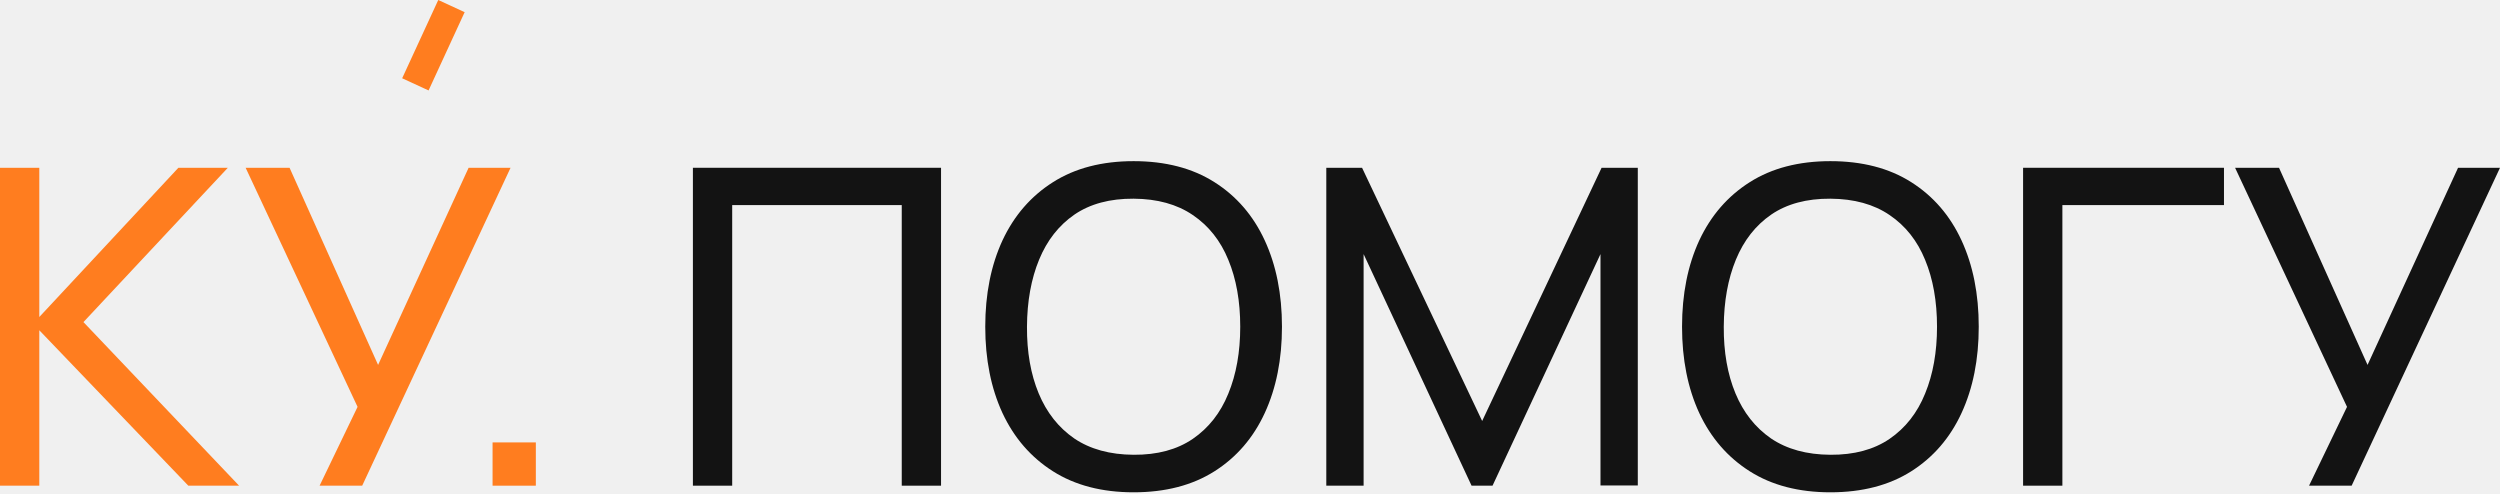
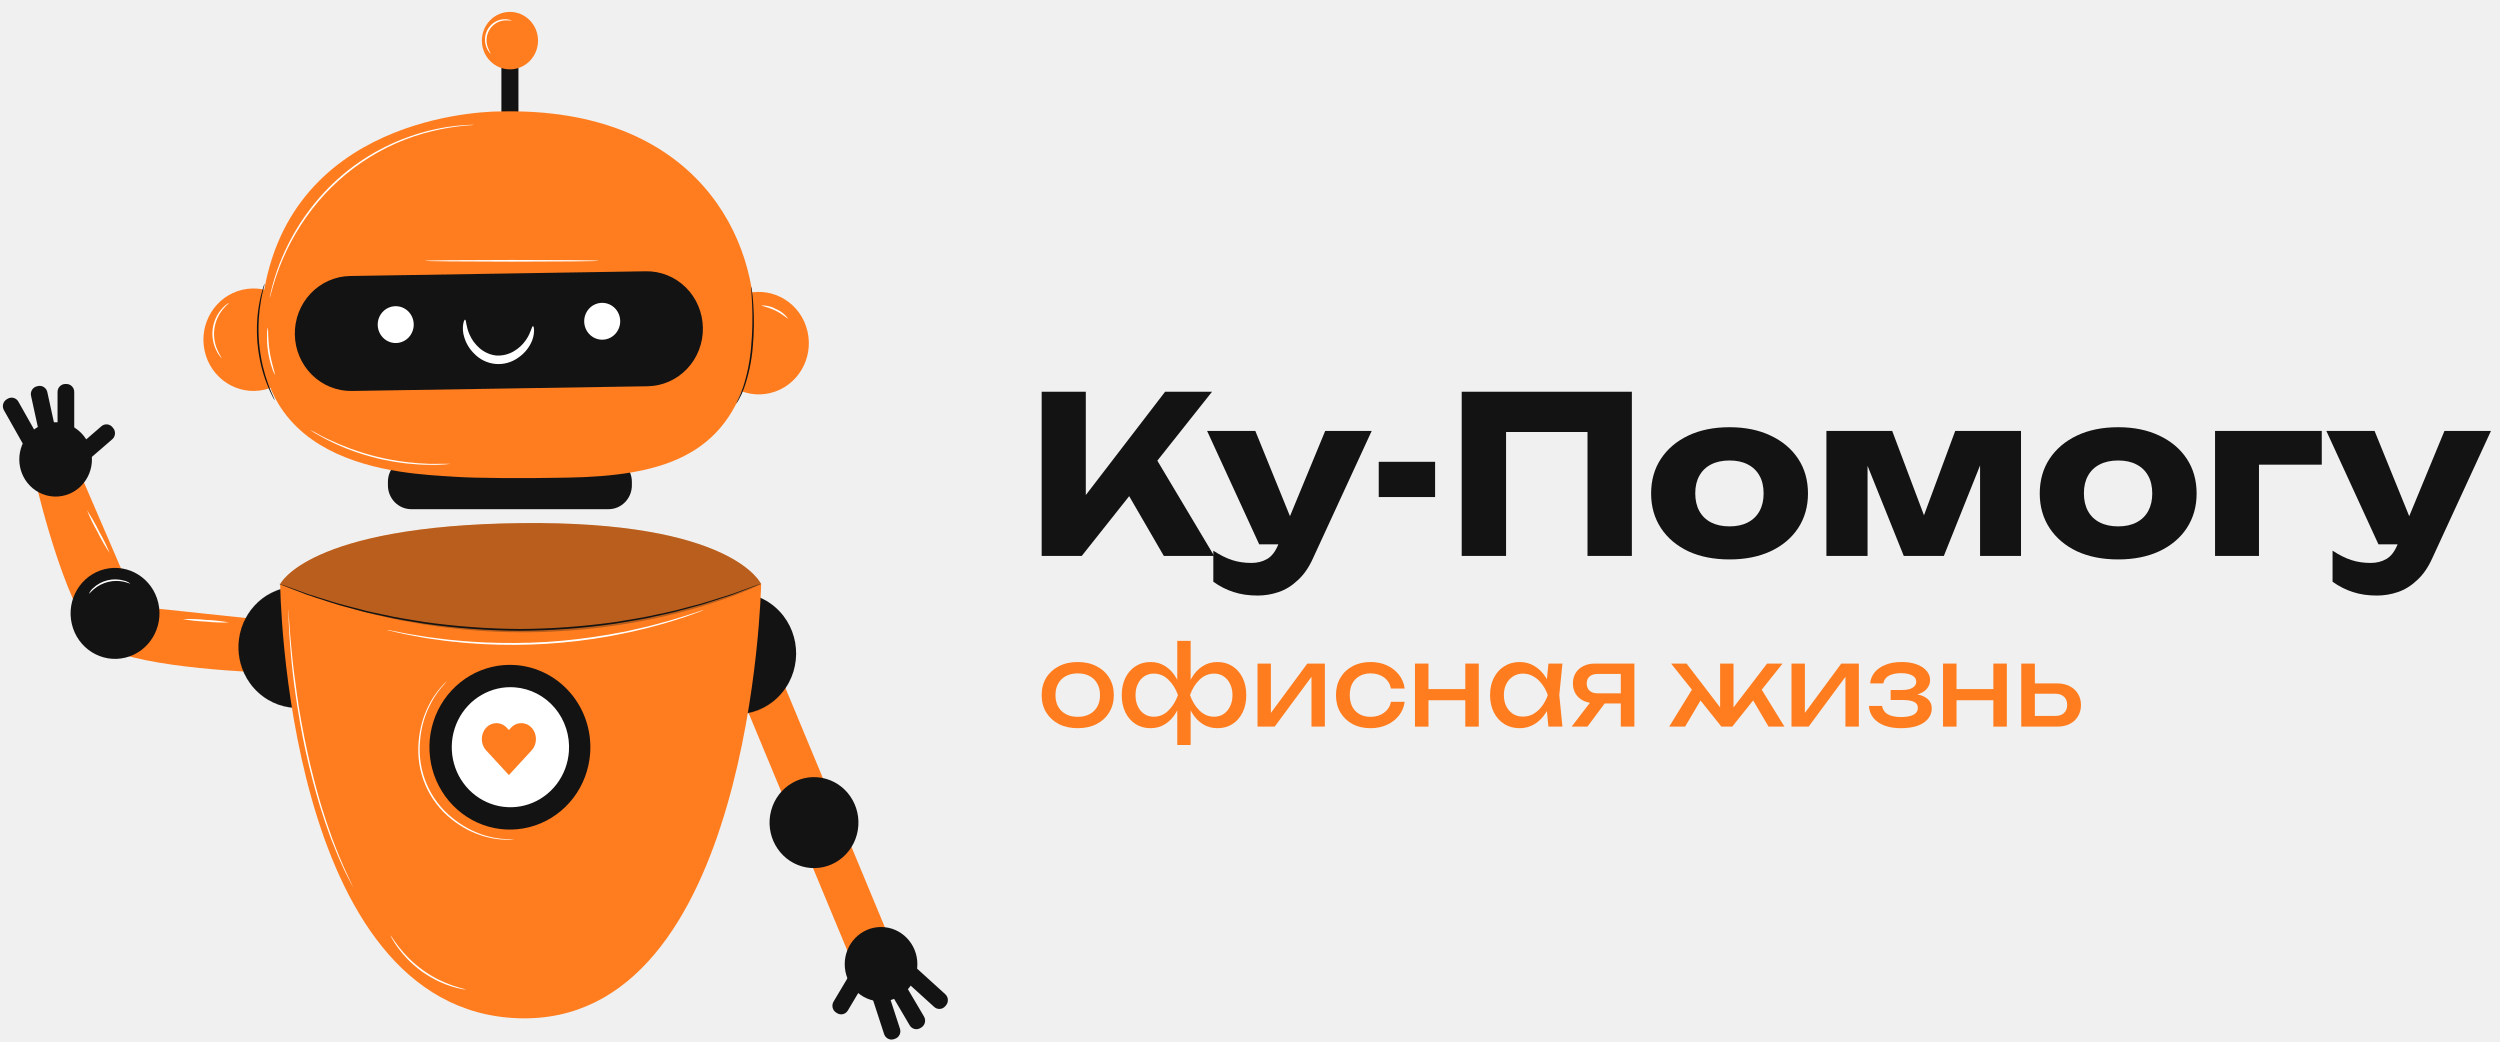
- <svg xmlns="http://www.w3.org/2000/svg" width="360" height="71" viewBox="0 0 360 71" fill="none">
-   <path d="M0 69.938V24.16H5.659V45.65L25.686 24.16H32.807L12.017 46.381L34.428 69.938H27.117L5.659 47.558V69.938H0Z" fill="#FF7D1F" />
-   <path d="M46.021 69.938L51.489 58.589L43.43 41.374L35.371 24.16H41.697L48.071 38.354L54.445 52.549L67.479 24.16H73.519L52.156 69.938H46.021Z" fill="#FF7D1F" />
-   <path d="M70.93 69.938V63.707H77.161V69.938H70.93Z" fill="#FF7D1F" />
-   <path d="M99.778 69.938V24.16H135.51V69.938H129.851V29.533H105.436V69.938H99.778Z" fill="#131313" />
-   <path d="M163.24 70.891C158.683 70.891 154.815 69.885 151.637 67.871C148.458 65.858 146.031 63.06 144.357 59.479C142.704 55.897 141.877 51.754 141.877 47.049C141.877 42.344 142.704 38.201 144.357 34.619C146.031 31.037 148.458 28.24 151.637 26.227C154.815 24.213 158.683 23.206 163.24 23.206C167.818 23.206 171.696 24.213 174.875 26.227C178.054 28.24 180.47 31.037 182.123 34.619C183.776 38.201 184.603 42.344 184.603 47.049C184.603 51.754 183.776 55.897 182.123 59.479C180.47 63.06 178.054 65.858 174.875 67.871C171.696 69.885 167.818 70.891 163.24 70.891ZM163.24 65.487C166.652 65.508 169.492 64.745 171.759 63.198C174.048 61.63 175.754 59.458 176.878 56.681C178.022 53.905 178.594 50.694 178.594 47.049C178.594 43.383 178.022 40.172 176.878 37.417C175.754 34.661 174.048 32.51 171.759 30.963C169.492 29.416 166.652 28.632 163.24 28.611C159.828 28.59 156.988 29.353 154.72 30.9C152.474 32.447 150.778 34.608 149.634 37.385C148.489 40.161 147.906 43.383 147.885 47.049C147.864 50.694 148.426 53.894 149.57 56.649C150.715 59.405 152.421 61.566 154.688 63.135C156.977 64.682 159.828 65.466 163.24 65.487Z" fill="#131313" />
-   <path d="M190.987 69.938V24.16H196.137L213.431 60.623L230.629 24.16H235.843V69.906H230.47V36.59L214.925 69.938H211.905L196.36 36.59V69.938H190.987Z" fill="#131313" />
-   <path d="M263.576 70.891C259.02 70.891 255.152 69.885 251.973 67.871C248.794 65.858 246.368 63.06 244.693 59.479C243.04 55.897 242.214 51.754 242.214 47.049C242.214 42.344 243.04 38.201 244.693 34.619C246.368 31.037 248.794 28.24 251.973 26.227C255.152 24.213 259.02 23.206 263.576 23.206C268.154 23.206 272.033 24.213 275.212 26.227C278.391 28.24 280.807 31.037 282.46 34.619C284.113 38.201 284.939 42.344 284.939 47.049C284.939 51.754 284.113 55.897 282.46 59.479C280.807 63.06 278.391 65.858 275.212 67.871C272.033 69.885 268.154 70.891 263.576 70.891ZM263.576 65.487C266.989 65.508 269.828 64.745 272.096 63.198C274.385 61.63 276.091 59.458 277.214 56.681C278.359 53.905 278.931 50.694 278.931 47.049C278.931 43.383 278.359 40.172 277.214 37.417C276.091 34.661 274.385 32.51 272.096 30.963C269.828 29.416 266.989 28.632 263.576 28.611C260.164 28.59 257.324 29.353 255.057 30.9C252.81 32.447 251.115 34.608 249.97 37.385C248.826 40.161 248.243 43.383 248.222 47.049C248.201 50.694 248.762 53.894 249.907 56.649C251.051 59.405 252.757 61.566 255.025 63.135C257.314 64.682 260.164 65.466 263.576 65.487Z" fill="#131313" />
-   <path d="M291.324 69.938V24.16H320.253V29.533H296.983V69.938H291.324Z" fill="#131313" />
-   <path d="M332.502 69.938L337.97 58.589L321.852 24.16H328.178L340.926 52.549L353.96 24.16H360L338.637 69.938H332.502Z" fill="#131313" />
-   <rect x="63.109" width="4.186" height="12.412" transform="rotate(24.7525 63.1094 0)" fill="#FF7D1F" />
+ <svg xmlns="http://www.w3.org/2000/svg" width="216" height="90" viewBox="0 0 216 90" fill="none">
+   <path d="M90 48.032V33.847H93.814V44.912L92.796 44.098L100.665 33.847H104.72L93.463 48.032H90ZM96.629 41.261L99.443 38.878L104.905 48.032H100.554L96.629 41.261Z" fill="#131313" />
+   <path d="M108.664 51.456C107.886 51.456 107.195 51.355 106.59 51.153C105.985 50.964 105.399 50.668 104.831 50.264V47.579C105.411 47.957 105.954 48.228 106.461 48.392C106.967 48.556 107.522 48.638 108.127 48.638C108.633 48.638 109.084 48.524 109.479 48.297C109.874 48.07 110.195 47.654 110.441 47.049L114.497 37.233H118.514L113.441 48.241C113.083 49.035 112.645 49.665 112.126 50.132C111.62 50.611 111.071 50.952 110.479 51.153C109.886 51.355 109.281 51.456 108.664 51.456ZM108.794 47.03L104.294 37.233H108.46L112.441 47.03H108.794Z" fill="#131313" />
+   <path d="M119.123 39.9H123.993V42.945H119.123V39.9Z" fill="#131313" />
+   <path d="M140.993 33.847V48.032H137.16V35.549L138.882 37.327H128.402L130.124 35.549V48.032H126.291V33.847H140.993Z" fill="#131313" />
+   <path d="M149.433 48.335C148.075 48.335 146.89 48.102 145.878 47.635C144.865 47.156 144.075 46.488 143.508 45.63C142.94 44.76 142.656 43.764 142.656 42.642C142.656 41.495 142.94 40.492 143.508 39.635C144.075 38.777 144.865 38.109 145.878 37.63C146.89 37.151 148.075 36.911 149.433 36.911C150.778 36.911 151.957 37.151 152.969 37.63C153.994 38.109 154.79 38.777 155.358 39.635C155.926 40.492 156.21 41.495 156.21 42.642C156.21 43.764 155.926 44.76 155.358 45.63C154.79 46.488 153.994 47.156 152.969 47.635C151.957 48.102 150.778 48.335 149.433 48.335ZM149.433 45.479C150.05 45.479 150.575 45.366 151.007 45.139C151.451 44.912 151.79 44.584 152.025 44.155C152.26 43.727 152.377 43.222 152.377 42.642C152.377 42.037 152.26 41.526 152.025 41.11C151.79 40.681 151.451 40.353 151.007 40.127C150.575 39.9 150.05 39.786 149.433 39.786C148.816 39.786 148.285 39.9 147.84 40.127C147.396 40.353 147.057 40.681 146.822 41.11C146.587 41.526 146.47 42.031 146.47 42.623C146.47 43.216 146.587 43.727 146.822 44.155C147.057 44.584 147.396 44.912 147.84 45.139C148.285 45.366 148.816 45.479 149.433 45.479Z" fill="#131313" />
+   <path d="M157.802 48.032V37.233H163.486L166.764 45.933H165.708L168.93 37.233H174.615V48.032H171.078V38.689H171.689L167.949 48.032H164.486L160.746 38.727L161.357 38.689V48.032H157.802Z" fill="#131313" />
+   <path d="M183.011 48.335C181.653 48.335 180.468 48.102 179.456 47.635C178.444 47.156 177.654 46.488 177.086 45.63C176.518 44.76 176.234 43.764 176.234 42.642C176.234 41.495 176.518 40.492 177.086 39.635C177.654 38.777 178.444 38.109 179.456 37.63C180.468 37.151 181.653 36.911 183.011 36.911C184.357 36.911 185.536 37.151 186.548 37.63C187.572 38.109 188.369 38.777 188.936 39.635C189.504 40.492 189.788 41.495 189.788 42.642C189.788 43.764 189.504 44.76 188.936 45.63C188.369 46.488 187.572 47.156 186.548 47.635C185.536 48.102 184.357 48.335 183.011 48.335ZM183.011 45.479C183.628 45.479 184.153 45.366 184.585 45.139C185.03 44.912 185.369 44.584 185.604 44.155C185.838 43.727 185.955 43.222 185.955 42.642C185.955 42.037 185.838 41.526 185.604 41.11C185.369 40.681 185.03 40.353 184.585 40.127C184.153 39.9 183.628 39.786 183.011 39.786C182.394 39.786 181.863 39.9 181.419 40.127C180.974 40.353 180.635 40.681 180.4 41.11C180.166 41.526 180.049 42.031 180.049 42.623C180.049 43.216 180.166 43.727 180.4 44.155C180.635 44.584 180.974 44.912 181.419 45.139C181.863 45.366 182.394 45.479 183.011 45.479Z" fill="#131313" />
+   <path d="M200.601 37.233V40.145H193.436L195.176 38.368V48.032H191.38V37.233H200.601Z" fill="#131313" />
+   <path d="M205.367 51.456C204.589 51.456 203.898 51.355 203.293 51.153C202.688 50.964 202.102 50.668 201.534 50.264V47.579C202.114 47.957 202.658 48.228 203.164 48.392C203.67 48.556 204.225 48.638 204.83 48.638C205.336 48.638 205.787 48.524 206.182 48.297C206.577 48.07 206.898 47.654 207.145 47.049L211.2 37.233H215.218L210.144 48.241C209.786 49.035 209.348 49.665 208.83 50.132C208.324 50.611 207.774 50.952 207.182 51.153C206.589 51.355 205.984 51.456 205.367 51.456ZM205.497 47.03L200.997 37.233H205.163L209.144 47.03H205.497Z" fill="#131313" />
+   <path d="M93.117 62.916C92.497 62.916 91.951 62.797 91.482 62.559C91.018 62.316 90.653 61.979 90.388 61.549C90.129 61.119 90 60.622 90 60.057C90 59.486 90.129 58.988 90.388 58.565C90.653 58.135 91.018 57.801 91.482 57.564C91.951 57.32 92.497 57.198 93.117 57.198C93.737 57.198 94.279 57.32 94.743 57.564C95.213 57.801 95.578 58.135 95.837 58.565C96.102 58.988 96.234 59.486 96.234 60.057C96.234 60.622 96.102 61.119 95.837 61.549C95.578 61.979 95.213 62.316 94.743 62.559C94.279 62.797 93.737 62.916 93.117 62.916ZM93.117 61.934C93.514 61.934 93.855 61.857 94.138 61.703C94.427 61.549 94.65 61.334 94.806 61.058C94.963 60.776 95.041 60.442 95.041 60.057C95.041 59.672 94.963 59.341 94.806 59.065C94.65 58.783 94.427 58.565 94.138 58.411C93.855 58.257 93.514 58.18 93.117 58.18C92.725 58.18 92.385 58.257 92.096 58.411C91.807 58.565 91.584 58.783 91.427 59.065C91.271 59.341 91.193 59.672 91.193 60.057C91.193 60.442 91.271 60.776 91.427 61.058C91.584 61.334 91.807 61.549 92.096 61.703C92.385 61.857 92.725 61.934 93.117 61.934Z" fill="#FF7D1F" />
+   <path d="M101.715 64.369V61.135L101.824 60.692V59.364L101.715 58.911V55.369H102.872V58.921L102.763 59.364V60.682L102.872 61.135V64.369H101.715ZM102.42 60.057C102.534 59.479 102.718 58.979 102.971 58.555C103.224 58.125 103.537 57.792 103.911 57.554C104.29 57.317 104.715 57.198 105.185 57.198C105.678 57.198 106.112 57.32 106.486 57.564C106.859 57.801 107.151 58.135 107.362 58.565C107.573 58.988 107.678 59.486 107.678 60.057C107.678 60.622 107.573 61.119 107.362 61.549C107.151 61.979 106.859 62.316 106.486 62.559C106.112 62.797 105.678 62.916 105.185 62.916C104.715 62.916 104.29 62.797 103.911 62.559C103.537 62.322 103.224 61.988 102.971 61.559C102.718 61.129 102.534 60.628 102.42 60.057ZM106.486 60.057C106.486 59.691 106.416 59.37 106.278 59.094C106.145 58.812 105.961 58.594 105.727 58.44C105.492 58.279 105.218 58.199 104.904 58.199C104.429 58.199 104.01 58.372 103.649 58.719C103.287 59.059 103.01 59.505 102.817 60.057C103.01 60.602 103.287 61.051 103.649 61.404C104.01 61.751 104.429 61.924 104.904 61.924C105.218 61.924 105.492 61.844 105.727 61.684C105.961 61.523 106.145 61.305 106.278 61.029C106.416 60.747 106.486 60.423 106.486 60.057ZM102.167 60.057C102.058 60.628 101.875 61.129 101.616 61.559C101.363 61.988 101.05 62.322 100.676 62.559C100.303 62.797 99.881 62.916 99.411 62.916C98.917 62.916 98.484 62.797 98.11 62.559C97.737 62.316 97.445 61.979 97.234 61.549C97.023 61.119 96.918 60.622 96.918 60.057C96.918 59.486 97.023 58.988 97.234 58.565C97.445 58.135 97.737 57.801 98.11 57.564C98.484 57.32 98.917 57.198 99.411 57.198C99.881 57.198 100.303 57.317 100.676 57.554C101.05 57.792 101.363 58.125 101.616 58.555C101.875 58.979 102.058 59.479 102.167 60.057ZM98.11 60.057C98.11 60.423 98.177 60.747 98.309 61.029C98.442 61.305 98.625 61.523 98.86 61.684C99.101 61.844 99.375 61.924 99.682 61.924C100.164 61.924 100.583 61.751 100.938 61.404C101.3 61.051 101.58 60.602 101.778 60.057C101.58 59.505 101.3 59.059 100.938 58.719C100.583 58.372 100.164 58.199 99.682 58.199C99.375 58.199 99.101 58.279 98.86 58.44C98.625 58.594 98.442 58.812 98.309 59.094C98.177 59.37 98.11 59.691 98.11 60.057Z" fill="#FF7D1F" />
+   <path d="M108.65 62.781V57.333H109.806V62.155L109.454 62.069L112.95 57.333H114.468V62.781H113.312V57.891L113.673 57.987L110.132 62.781H108.65Z" fill="#FF7D1F" />
+   <path d="M121.364 60.634C121.304 61.084 121.138 61.481 120.867 61.828C120.596 62.168 120.25 62.434 119.828 62.627C119.406 62.819 118.936 62.916 118.418 62.916C117.828 62.916 117.307 62.797 116.855 62.559C116.41 62.316 116.06 61.979 115.807 61.549C115.554 61.119 115.428 60.622 115.428 60.057C115.428 59.492 115.554 58.995 115.807 58.565C116.06 58.135 116.41 57.801 116.855 57.564C117.307 57.32 117.828 57.198 118.418 57.198C118.936 57.198 119.406 57.294 119.828 57.487C120.25 57.679 120.596 57.949 120.867 58.295C121.138 58.636 121.304 59.033 121.364 59.489H120.18C120.096 59.078 119.894 58.757 119.575 58.526C119.256 58.295 118.87 58.18 118.418 58.18C118.057 58.18 117.741 58.257 117.47 58.411C117.199 58.559 116.988 58.773 116.837 59.056C116.693 59.332 116.621 59.665 116.621 60.057C116.621 60.442 116.693 60.776 116.837 61.058C116.988 61.34 117.199 61.559 117.47 61.712C117.741 61.86 118.057 61.934 118.418 61.934C118.876 61.934 119.265 61.815 119.584 61.578C119.903 61.34 120.102 61.026 120.18 60.634H121.364Z" fill="#FF7D1F" />
+   <path d="M122.255 57.333H123.42V62.781H122.255V57.333ZM126.601 57.333H127.766V62.781H126.601V57.333ZM122.914 59.537H127.089V60.5H122.914V59.537Z" fill="#FF7D1F" />
+   <path d="M133.784 62.781L133.585 60.76L133.82 60.057L133.585 59.364L133.784 57.333H134.994L134.723 60.057L134.994 62.781H133.784ZM134.145 60.057C134.031 60.628 133.841 61.129 133.576 61.559C133.311 61.988 132.983 62.322 132.591 62.559C132.206 62.797 131.775 62.916 131.299 62.916C130.799 62.916 130.357 62.797 129.971 62.559C129.586 62.316 129.284 61.979 129.068 61.549C128.851 61.119 128.742 60.622 128.742 60.057C128.742 59.486 128.851 58.988 129.068 58.565C129.284 58.135 129.586 57.801 129.971 57.564C130.357 57.32 130.799 57.198 131.299 57.198C131.775 57.198 132.206 57.317 132.591 57.554C132.983 57.792 133.311 58.125 133.576 58.555C133.847 58.979 134.037 59.479 134.145 60.057ZM129.935 60.057C129.935 60.423 130.004 60.747 130.143 61.029C130.287 61.305 130.483 61.523 130.73 61.684C130.977 61.838 131.26 61.915 131.579 61.915C131.905 61.915 132.206 61.838 132.483 61.684C132.76 61.523 133.004 61.305 133.215 61.029C133.431 60.747 133.603 60.423 133.73 60.057C133.603 59.691 133.431 59.37 133.215 59.094C133.004 58.812 132.76 58.594 132.483 58.44C132.206 58.279 131.905 58.199 131.579 58.199C131.26 58.199 130.977 58.279 130.73 58.44C130.483 58.594 130.287 58.812 130.143 59.094C130.004 59.37 129.935 59.691 129.935 60.057Z" fill="#FF7D1F" />
+   <path d="M140.38 59.903V60.779H137.796L137.778 60.75C137.405 60.75 137.076 60.679 136.793 60.538C136.51 60.397 136.29 60.198 136.134 59.941C135.977 59.685 135.899 59.386 135.899 59.046C135.899 58.706 135.977 58.408 136.134 58.151C136.29 57.894 136.51 57.695 136.793 57.554C137.076 57.407 137.405 57.333 137.778 57.333H141.211V62.781H140.037V57.689L140.425 58.228H138.031C137.736 58.228 137.504 58.302 137.335 58.449C137.173 58.597 137.091 58.799 137.091 59.056C137.091 59.312 137.173 59.518 137.335 59.672C137.504 59.826 137.736 59.903 138.031 59.903H140.38ZM139.052 60.23L137.155 62.781H135.79L137.742 60.23H139.052Z" fill="#FF7D1F" />
+   <path d="M144.218 62.781L146.36 59.296L147.182 60.086L145.592 62.781H144.218ZM152.801 62.781L151.22 60.086L152.033 59.296L154.175 62.781H152.801ZM149.775 61.703L149.431 61.568L152.675 57.333H154.012L149.666 62.781H148.727L144.381 57.333H145.718L148.962 61.568L148.618 61.703V57.333H149.775V61.703Z" fill="#FF7D1F" />
+   <path d="M154.785 62.781V57.333H155.942V62.155L155.59 62.069L159.086 57.333H160.604V62.781H159.447V57.891L159.809 57.987L156.267 62.781H154.785Z" fill="#FF7D1F" />
+   <path d="M164.238 62.916C163.696 62.916 163.22 62.839 162.81 62.685C162.407 62.531 162.088 62.309 161.853 62.02C161.624 61.732 161.497 61.388 161.473 60.99H162.612C162.66 61.305 162.822 61.546 163.1 61.712C163.383 61.873 163.762 61.953 164.238 61.953C164.696 61.953 165.054 61.889 165.313 61.761C165.572 61.626 165.702 61.42 165.702 61.145C165.702 60.92 165.593 60.753 165.376 60.644C165.165 60.535 164.828 60.48 164.364 60.48H163.352V59.614H164.337C164.753 59.614 165.06 59.547 165.259 59.412C165.464 59.277 165.566 59.11 165.566 58.911C165.566 58.667 165.446 58.481 165.205 58.353C164.964 58.225 164.647 58.161 164.256 58.161C163.822 58.161 163.47 58.234 163.199 58.382C162.928 58.53 162.768 58.751 162.72 59.046H161.582C161.612 58.7 161.735 58.388 161.952 58.112C162.175 57.83 162.485 57.609 162.883 57.448C163.28 57.281 163.753 57.198 164.301 57.198C164.801 57.198 165.235 57.265 165.602 57.4C165.97 57.535 166.253 57.721 166.451 57.959C166.656 58.19 166.759 58.456 166.759 58.757C166.759 59.001 166.686 59.226 166.542 59.431C166.403 59.636 166.183 59.8 165.882 59.922C165.587 60.044 165.205 60.105 164.735 60.105V59.941C165.421 59.916 165.954 60.015 166.334 60.24C166.713 60.458 166.903 60.785 166.903 61.222C166.903 61.549 166.798 61.841 166.587 62.097C166.382 62.354 166.081 62.556 165.683 62.704C165.286 62.845 164.804 62.916 164.238 62.916Z" fill="#FF7D1F" />
+   <path d="M167.879 57.333H169.044V62.781H167.879V57.333ZM172.225 57.333H173.39V62.781H172.225V57.333ZM168.538 59.537H172.712V60.5H168.538V59.537Z" fill="#FF7D1F" />
+   <path d="M174.637 62.781V57.333H175.812V62.434L175.396 61.857H177.583C177.902 61.857 178.152 61.773 178.332 61.607C178.513 61.433 178.604 61.199 178.604 60.904C178.604 60.602 178.513 60.368 178.332 60.201C178.152 60.028 177.902 59.941 177.583 59.941H175.432V59.046H177.736C178.152 59.046 178.513 59.126 178.82 59.287C179.128 59.441 179.365 59.659 179.534 59.941C179.709 60.217 179.796 60.541 179.796 60.913C179.796 61.286 179.709 61.613 179.534 61.895C179.365 62.178 179.128 62.396 178.82 62.55C178.513 62.704 178.155 62.781 177.745 62.781H174.637Z" fill="#FF7D1F" />
+   <path d="M23.417 53.627L11.872 52.403L6.982 41.045L3.184 42.058C3.184 42.058 5.99 54.061 9.131 55.921C12.272 57.781 23.003 58.115 23.003 58.115L23.417 53.627Z" fill="#FF7D1F" />
+   <path d="M29.551 59.404C31.43 57.241 31.239 53.929 29.126 52.006C27.012 50.083 23.776 50.278 21.897 52.442C20.019 54.605 20.209 57.917 22.323 59.84C24.437 61.762 27.673 61.567 29.551 59.404Z" fill="#131313" />
+   <path d="M25.73 61.167C24.543 61.167 23.394 60.746 22.477 59.976C21.559 59.206 20.932 58.133 20.7 56.943C20.469 55.752 20.648 54.515 21.207 53.444C21.766 52.373 22.671 51.534 23.767 51.069C24.863 50.605 26.083 50.543 27.218 50.896C28.354 51.248 29.335 51.993 29.994 53.003C30.653 54.012 30.95 55.225 30.833 56.433C30.717 57.642 30.195 58.771 29.356 59.63C28.881 60.119 28.316 60.506 27.693 60.77C27.071 61.034 26.404 61.169 25.73 61.167ZM25.73 50.687C24.547 50.685 23.399 51.104 22.484 51.871C21.569 52.639 20.941 53.707 20.709 54.895C20.477 56.082 20.655 57.315 21.211 58.384C21.768 59.453 22.669 60.291 23.762 60.755C24.855 61.22 26.071 61.282 27.204 60.932C28.337 60.582 29.316 59.84 29.974 58.834C30.632 57.828 30.93 56.619 30.815 55.414C30.7 54.209 30.181 53.081 29.345 52.224C28.872 51.736 28.308 51.349 27.688 51.085C27.067 50.821 26.402 50.686 25.73 50.687Z" fill="#131313" />
+   <path d="M10.835 56.819C12.898 56.312 14.168 54.19 13.673 52.079C13.178 49.969 11.105 48.669 9.042 49.175C6.98 49.682 5.71 51.804 6.205 53.914C6.7 56.025 8.773 57.325 10.835 56.819Z" fill="#131313" />
+   <path d="M7.025 41.964C8.25 40.709 8.25 38.675 7.025 37.421C5.799 36.167 3.812 36.167 2.586 37.421C1.361 38.675 1.361 40.709 2.586 41.964C3.812 43.218 5.799 43.218 7.025 41.964Z" fill="#131313" />
+   <path d="M9.698 37.954L7.114 40.188L6.182 39.058L8.766 36.825C8.902 36.707 9.078 36.65 9.256 36.665C9.433 36.68 9.597 36.767 9.712 36.906L9.776 36.983C9.833 37.052 9.877 37.132 9.904 37.218C9.931 37.304 9.941 37.395 9.934 37.485C9.927 37.576 9.902 37.663 9.862 37.744C9.821 37.824 9.765 37.896 9.698 37.954Z" fill="#131313" />
+   <path d="M6.414 33.864V37.23C6.414 37.256 6.404 37.281 6.386 37.3C6.368 37.318 6.344 37.328 6.318 37.328H5.068C5.043 37.328 5.018 37.318 5 37.3C4.982 37.281 4.972 37.256 4.972 37.23V33.864C4.972 33.682 5.043 33.507 5.169 33.378C5.295 33.249 5.466 33.177 5.644 33.177H5.743C5.921 33.177 6.091 33.249 6.217 33.378C6.343 33.507 6.414 33.682 6.414 33.864Z" fill="#131313" />
+   <path d="M4.088 33.876L4.806 37.161C4.812 37.187 4.807 37.213 4.793 37.235C4.78 37.257 4.758 37.273 4.733 37.279L3.514 37.558C3.489 37.564 3.463 37.559 3.441 37.545C3.42 37.531 3.405 37.509 3.399 37.483L2.681 34.198C2.642 34.02 2.674 33.834 2.769 33.68C2.865 33.526 3.016 33.417 3.19 33.378L3.286 33.356C3.46 33.316 3.642 33.348 3.792 33.446C3.943 33.544 4.049 33.698 4.088 33.876Z" fill="#131313" />
+   <path d="M1.586 34.7L3.23 37.615C3.243 37.638 3.246 37.664 3.24 37.69C3.233 37.715 3.217 37.736 3.195 37.749L2.113 38.389C2.091 38.402 2.065 38.405 2.04 38.399C2.015 38.392 1.994 38.375 1.982 38.353L0.337 35.438C0.248 35.28 0.224 35.092 0.27 34.916C0.316 34.74 0.429 34.59 0.583 34.499L0.668 34.448C0.823 34.357 1.006 34.332 1.178 34.38C1.35 34.427 1.497 34.542 1.586 34.7Z" fill="#131313" />
+   <path d="M73.591 83.052L77.047 81.547L67.076 57.552L63.62 59.056L73.591 83.052Z" fill="#FF7D1F" />
+   <path d="M67.572 59.845C69.4 57.637 69.132 54.33 66.975 52.459C64.817 50.589 61.587 50.862 59.759 53.071C57.931 55.279 58.198 58.585 60.356 60.456C62.513 62.327 65.744 62.053 67.572 59.845Z" fill="#131313" />
+   <path d="M63.676 61.718C62.873 61.718 62.081 61.526 61.364 61.155C60.647 60.785 60.024 60.248 59.547 59.587C59.07 58.925 58.751 58.159 58.616 57.348C58.481 56.538 58.534 55.706 58.77 54.921C59.051 53.994 59.577 53.165 60.289 52.526C61.003 51.886 61.875 51.462 62.809 51.3C63.744 51.138 64.704 51.244 65.583 51.607C66.462 51.969 67.226 52.575 67.789 53.355C68.352 54.135 68.693 55.06 68.773 56.027C68.854 56.993 68.671 57.964 68.245 58.83C67.819 59.697 67.166 60.425 66.36 60.935C65.553 61.445 64.624 61.716 63.676 61.718ZM63.676 51.232C62.73 51.233 61.803 51.502 60.997 52.011C60.192 52.519 59.54 53.246 59.114 54.111C58.688 54.976 58.505 55.945 58.586 56.91C58.666 57.875 59.006 58.798 59.568 59.577C60.13 60.356 60.893 60.96 61.77 61.322C62.648 61.684 63.607 61.789 64.54 61.627C65.472 61.464 66.343 61.04 67.054 60.401C67.766 59.763 68.29 58.935 68.569 58.009C68.967 56.683 68.835 55.249 68.201 54.023C67.568 52.796 66.484 51.877 65.189 51.467C64.694 51.31 64.178 51.231 63.66 51.232H63.676Z" fill="#131313" />
+   <path d="M74.029 72.126C74.597 70.035 73.401 67.868 71.358 67.287C69.314 66.706 67.198 67.93 66.63 70.021C66.062 72.113 67.258 74.279 69.301 74.86C71.345 75.442 73.461 74.217 74.029 72.126Z" fill="#131313" />
+   <path d="M76.123 86.518C77.856 86.518 79.261 85.08 79.261 83.306C79.261 81.532 77.856 80.094 76.123 80.094C74.389 80.094 72.984 81.532 72.984 83.306C72.984 85.08 74.389 86.518 76.123 86.518Z" fill="#131313" />
+   <path d="M72.017 86.541L73.775 83.59L75.008 84.36L73.251 87.311C73.158 87.466 73.009 87.578 72.836 87.621C72.663 87.664 72.48 87.635 72.328 87.54L72.244 87.487C72.168 87.441 72.102 87.379 72.05 87.306C71.997 87.233 71.96 87.15 71.939 87.063C71.918 86.975 71.914 86.883 71.927 86.794C71.941 86.705 71.971 86.619 72.017 86.541Z" fill="#131313" />
+   <path d="M76.391 89.356L75.35 86.163C75.342 86.138 75.344 86.111 75.355 86.088C75.367 86.065 75.386 86.047 75.411 86.039L76.596 85.634C76.62 85.625 76.647 85.627 76.669 85.639C76.692 85.651 76.71 85.671 76.718 85.696L77.759 88.889C77.786 88.975 77.796 89.065 77.789 89.155C77.781 89.245 77.757 89.333 77.717 89.413C77.676 89.493 77.621 89.565 77.553 89.623C77.486 89.681 77.408 89.725 77.324 89.753L77.231 89.785C77.064 89.84 76.883 89.826 76.726 89.745C76.569 89.665 76.449 89.525 76.391 89.356Z" fill="#131313" />
+   <path d="M78.599 88.591L76.901 85.708C76.895 85.697 76.891 85.684 76.889 85.672C76.887 85.659 76.887 85.646 76.89 85.633C76.893 85.621 76.899 85.609 76.906 85.599C76.914 85.588 76.923 85.579 76.934 85.573L78.004 84.913C78.015 84.906 78.027 84.902 78.04 84.9C78.052 84.898 78.065 84.898 78.077 84.901C78.089 84.905 78.101 84.91 78.111 84.918C78.121 84.925 78.13 84.935 78.136 84.946L79.834 87.829C79.925 87.986 79.953 88.173 79.91 88.35C79.867 88.527 79.758 88.679 79.605 88.773L79.52 88.825C79.368 88.919 79.185 88.947 79.012 88.903C78.839 88.859 78.691 88.747 78.599 88.591Z" fill="#131313" />
+   <path d="M80.716 87.001L78.254 84.769C78.235 84.751 78.224 84.727 78.222 84.701C78.221 84.675 78.229 84.649 78.246 84.63L79.073 83.675C79.09 83.655 79.114 83.643 79.139 83.642C79.165 83.64 79.19 83.649 79.209 83.666L81.67 85.898C81.804 86.019 81.885 86.189 81.895 86.371C81.906 86.553 81.846 86.732 81.728 86.869L81.662 86.944C81.544 87.08 81.378 87.162 81.201 87.172C81.023 87.183 80.849 87.121 80.716 87.001Z" fill="#131313" />
+   <path d="M24.207 50.469C24.207 50.469 24.577 87.257 44.747 87.975C64.918 88.693 65.764 50.732 65.764 50.469C65.764 50.469 63.383 44.984 44.986 45.197C26.589 45.411 24.207 50.469 24.207 50.469Z" fill="#FF7D1F" />
+   <path d="M35.531 43.993H52.579C53.692 43.993 54.594 43.07 54.594 41.931V41.631C54.594 40.492 53.692 39.569 52.579 39.569H35.531C34.418 39.569 33.516 40.492 33.516 41.631V41.931C33.516 43.07 34.418 43.993 35.531 43.993Z" fill="#131313" />
+   <path d="M43.321 11.282H44.793V3.665H43.321V11.282Z" fill="#131313" />
+   <path d="M66.56 33.956C68.884 33.39 70.32 31.004 69.767 28.625C69.215 26.247 66.883 24.777 64.559 25.342C62.236 25.907 60.799 28.294 61.352 30.672C61.904 33.051 64.236 34.521 66.56 33.956Z" fill="#FF7D1F" />
+   <path d="M22.858 33.668C25.188 33.127 26.648 30.756 26.119 28.371C25.591 25.987 23.274 24.493 20.945 25.034C18.615 25.574 17.155 27.945 17.683 30.33C18.212 32.714 20.529 34.208 22.858 33.668Z" fill="#FF7D1F" />
+   <path d="M43.201 9.629C43.201 9.629 25.615 9.413 22.836 25.013C20.056 40.613 34.923 40.893 39.202 41.188C41.139 41.323 45.289 41.337 48.951 41.269C57.059 41.126 62.787 39.522 64.736 31.824C64.968 30.921 65.114 29.998 65.172 29.066C65.684 20.617 60.112 9.214 43.201 9.629Z" fill="#FF7D1F" />
+   <path d="M55.955 33.373L30.407 33.779C29.77 33.791 29.136 33.674 28.543 33.434C27.95 33.195 27.409 32.838 26.951 32.385C26.492 31.931 26.126 31.389 25.872 30.791C25.619 30.192 25.483 29.548 25.473 28.895C25.462 28.243 25.577 27.595 25.811 26.988C26.046 26.381 26.394 25.827 26.838 25.358C27.281 24.889 27.811 24.514 28.396 24.255C28.981 23.995 29.61 23.856 30.248 23.846L55.796 23.439C56.433 23.427 57.067 23.544 57.66 23.784C58.254 24.023 58.795 24.38 59.253 24.833C59.711 25.287 60.078 25.829 60.331 26.428C60.584 27.026 60.72 27.671 60.729 28.323C60.741 28.976 60.626 29.624 60.392 30.232C60.158 30.839 59.809 31.393 59.366 31.862C58.922 32.331 58.393 32.706 57.807 32.965C57.222 33.224 56.593 33.363 55.955 33.373Z" fill="#131313" />
+   <path d="M35.717 28.354C35.658 28.663 35.51 28.947 35.293 29.171C35.076 29.394 34.799 29.546 34.497 29.609C34.195 29.671 33.882 29.64 33.597 29.52C33.312 29.4 33.069 29.197 32.897 28.935C32.726 28.673 32.634 28.366 32.633 28.05C32.632 27.735 32.723 27.427 32.893 27.165C33.063 26.902 33.306 26.697 33.59 26.576C33.874 26.455 34.187 26.422 34.489 26.483C34.69 26.523 34.881 26.604 35.051 26.719C35.222 26.835 35.368 26.984 35.482 27.158C35.596 27.332 35.675 27.527 35.716 27.732C35.756 27.937 35.757 28.149 35.717 28.354Z" fill="white" />
+   <path d="M53.558 28.062C53.499 28.372 53.351 28.656 53.134 28.88C52.917 29.104 52.64 29.257 52.339 29.319C52.037 29.382 51.723 29.351 51.438 29.232C51.154 29.112 50.91 28.908 50.738 28.647C50.566 28.385 50.474 28.077 50.473 27.762C50.472 27.447 50.562 27.138 50.733 26.876C50.903 26.613 51.146 26.408 51.43 26.287C51.714 26.166 52.027 26.133 52.33 26.194C52.734 26.275 53.091 26.518 53.321 26.868C53.551 27.218 53.636 27.648 53.558 28.062Z" fill="white" />
+   <path d="M50.99 65.078C50.89 66.482 50.386 67.824 49.54 68.934C48.695 70.044 47.547 70.873 46.242 71.316C44.936 71.758 43.532 71.795 42.206 71.421C40.88 71.046 39.693 70.278 38.794 69.213C37.895 68.148 37.324 66.834 37.155 65.437C36.985 64.04 37.224 62.623 37.841 61.366C38.459 60.108 39.426 59.066 40.622 58.371C41.818 57.676 43.189 57.359 44.56 57.462C46.4 57.599 48.11 58.479 49.316 59.907C50.522 61.336 51.124 63.195 50.99 65.078Z" fill="#131313" />
+   <path d="M49.154 64.937C49.08 65.96 48.712 66.938 48.096 67.747C47.48 68.556 46.643 69.16 45.692 69.483C44.74 69.805 43.716 69.831 42.75 69.558C41.784 69.285 40.919 68.725 40.264 67.949C39.608 67.172 39.193 66.214 39.07 65.196C38.947 64.178 39.121 63.145 39.571 62.229C40.021 61.312 40.727 60.553 41.599 60.047C42.471 59.541 43.47 59.31 44.469 59.385C45.133 59.435 45.781 59.618 46.376 59.923C46.971 60.229 47.501 60.652 47.936 61.168C48.371 61.683 48.702 62.282 48.911 62.928C49.12 63.575 49.203 64.258 49.154 64.937Z" fill="white" />
+   <path d="M45.775 5.266C46.722 4.297 46.722 2.725 45.775 1.755C44.827 0.786 43.291 0.786 42.344 1.755C41.397 2.725 41.397 4.297 42.344 5.266C43.291 6.236 44.827 6.236 45.775 5.266Z" fill="#FF7D1F" />
+   <path d="M40.182 27.619C40.297 27.633 40.239 28.18 40.579 28.929C40.772 29.359 41.052 29.742 41.401 30.051C41.811 30.42 42.321 30.652 42.862 30.716C43.407 30.752 43.95 30.619 44.419 30.334C44.817 30.098 45.16 29.778 45.428 29.395C45.894 28.73 45.935 28.172 46.05 28.18C46.097 28.18 46.143 28.32 46.143 28.584C46.133 28.96 46.039 29.328 45.869 29.661C45.614 30.165 45.236 30.593 44.773 30.904C44.2 31.317 43.502 31.508 42.804 31.443C42.106 31.378 41.453 31.06 40.963 30.548C40.563 30.156 40.268 29.665 40.108 29.123C39.993 28.761 39.963 28.377 40.02 28.001C40.067 27.74 40.138 27.611 40.182 27.619Z" fill="white" />
+   <path d="M63.595 34.888C63.568 34.888 63.883 34.383 64.188 33.499C64.566 32.342 64.805 31.142 64.9 29.926C65.01 28.713 65.037 27.495 64.982 26.279C64.963 25.81 64.941 25.437 64.919 25.157C64.901 25.021 64.896 24.884 64.906 24.747C64.941 24.879 64.964 25.015 64.974 25.151C65.013 25.412 65.051 25.791 65.084 26.273C65.17 27.499 65.156 28.73 65.043 29.954C64.946 31.181 64.691 32.391 64.283 33.55C64.154 33.9 63.999 34.238 63.817 34.563C63.753 34.678 63.678 34.786 63.595 34.888Z" fill="#131313" />
+   <path d="M22.867 24.491C22.851 24.627 22.823 24.762 22.782 24.892C22.746 25.019 22.708 25.173 22.672 25.358C22.637 25.543 22.582 25.745 22.549 25.978C22.453 26.519 22.389 27.065 22.357 27.613C22.32 28.285 22.329 28.958 22.384 29.628C22.445 30.296 22.552 30.96 22.702 31.614C22.828 32.149 22.985 32.675 23.174 33.19C23.248 33.412 23.333 33.605 23.401 33.779C23.47 33.953 23.535 34.099 23.59 34.217C23.653 34.338 23.704 34.465 23.744 34.596C23.666 34.484 23.598 34.366 23.541 34.242C23.463 34.102 23.393 33.958 23.33 33.81C23.253 33.642 23.16 33.448 23.081 33.227C22.877 32.713 22.709 32.185 22.576 31.647C22.416 30.987 22.304 30.316 22.242 29.639C22.186 28.962 22.18 28.282 22.225 27.605C22.264 27.052 22.339 26.501 22.45 25.958C22.491 25.726 22.549 25.521 22.595 25.338C22.642 25.156 22.686 25.002 22.727 24.875C22.763 24.744 22.81 24.615 22.867 24.491Z" fill="#131313" />
+   <path d="M24.113 50.437L24.217 50.468L24.524 50.575L25.692 50.995L26.536 51.304C26.846 51.41 27.189 51.511 27.553 51.626C28.285 51.848 29.11 52.137 30.047 52.361L31.508 52.746C32.018 52.878 32.555 52.976 33.109 53.099C34.205 53.357 35.408 53.534 36.672 53.742C39.405 54.125 42.159 54.327 44.917 54.345C47.675 54.328 50.429 54.127 53.161 53.742C54.417 53.534 55.612 53.36 56.724 53.099C57.273 52.979 57.821 52.88 58.325 52.748L59.789 52.364C60.723 52.14 61.548 51.851 62.28 51.629C62.645 51.514 62.987 51.413 63.297 51.307L64.141 50.998L65.309 50.577L65.616 50.471C65.65 50.457 65.686 50.446 65.723 50.44L65.621 50.485L65.32 50.605L64.16 51.051L63.297 51.382C62.99 51.492 62.647 51.596 62.283 51.716C61.551 51.946 60.729 52.241 59.791 52.474L58.328 52.866C57.821 53.001 57.281 53.102 56.727 53.228C55.631 53.492 54.425 53.672 53.164 53.885C50.426 54.278 47.665 54.483 44.9 54.499C42.136 54.481 39.376 54.275 36.639 53.882C35.381 53.672 34.172 53.489 33.076 53.225C32.528 53.099 31.98 52.998 31.475 52.864L30.012 52.471C29.074 52.238 28.252 51.943 27.52 51.713C27.156 51.593 26.816 51.489 26.506 51.38L25.665 51.057L24.505 50.611L24.204 50.49C24.172 50.475 24.142 50.458 24.113 50.437Z" fill="#131313" />
+   <g opacity="0.3">
+     <path d="M24.207 50.468C24.207 50.468 26.589 45.419 44.986 45.197C63.383 44.976 65.764 50.468 65.764 50.468C65.764 50.468 47.198 59.835 24.207 50.468Z" fill="#131313" />
+   </g>
+   <path d="M40.971 10.796C40.95 10.798 40.928 10.798 40.907 10.796L40.724 10.816C40.559 10.832 40.318 10.838 40.008 10.874C39.135 10.961 38.267 11.108 37.413 11.315C32.993 12.351 29.095 15.002 26.449 18.771C25.171 20.582 24.203 22.603 23.588 24.747C23.492 25.049 23.44 25.291 23.393 25.451L23.341 25.636C23.336 25.657 23.329 25.678 23.319 25.698C23.316 25.676 23.316 25.654 23.319 25.633C23.319 25.582 23.341 25.521 23.358 25.445C23.396 25.282 23.437 25.038 23.525 24.73C23.753 23.858 24.047 23.006 24.402 22.18C25.573 19.435 27.357 17.009 29.61 15.096C31.872 13.198 34.537 11.869 37.391 11.214C38.25 11.014 39.124 10.882 40.003 10.818C40.315 10.79 40.551 10.793 40.721 10.785H40.907C40.951 10.79 40.971 10.793 40.971 10.796Z" fill="white" />
+   <path d="M23.769 32.391C23.659 32.217 23.574 32.028 23.517 31.83C23.192 30.892 23.04 29.901 23.07 28.907C23.062 28.7 23.086 28.494 23.141 28.295C23.185 28.295 23.125 29.232 23.3 30.365C23.476 31.498 23.81 32.374 23.769 32.391Z" fill="white" />
+   <path d="M19.157 30.941C19.157 30.941 19.094 30.896 19.009 30.789C18.888 30.638 18.784 30.474 18.7 30.298C18.407 29.718 18.295 29.061 18.379 28.414C18.462 27.767 18.738 27.161 19.168 26.68C19.294 26.532 19.437 26.4 19.593 26.287C19.647 26.241 19.708 26.204 19.774 26.18C19.79 26.203 19.544 26.374 19.245 26.741C18.853 27.222 18.602 27.806 18.521 28.427C18.441 29.048 18.534 29.679 18.79 30.248C18.982 30.694 19.176 30.924 19.157 30.941Z" fill="white" />
+   <path d="M44.215 1.781C44.001 1.757 43.785 1.752 43.571 1.767C43.315 1.79 43.068 1.872 42.848 2.008C42.629 2.144 42.442 2.329 42.304 2.551C42.165 2.772 42.078 3.022 42.048 3.283C42.019 3.544 42.048 3.808 42.134 4.056C42.208 4.261 42.3 4.459 42.408 4.648C42.408 4.648 42.354 4.614 42.277 4.524C42.172 4.394 42.088 4.247 42.03 4.089C41.926 3.827 41.884 3.544 41.91 3.262C41.935 2.98 42.026 2.709 42.176 2.471C42.325 2.233 42.529 2.035 42.768 1.894C43.008 1.754 43.278 1.674 43.554 1.663C43.718 1.651 43.883 1.667 44.042 1.711C44.165 1.73 44.215 1.772 44.215 1.781Z" fill="white" />
+   <path d="M68.101 27.538C68.071 27.572 67.646 27.154 67.005 26.84C66.364 26.526 65.78 26.433 65.785 26.388C66.232 26.377 66.674 26.487 67.065 26.708C67.477 26.884 67.835 27.171 68.101 27.538Z" fill="white" />
+   <path d="M30.511 76.65C30.498 76.633 30.487 76.616 30.478 76.597L30.387 76.431C30.305 76.272 30.196 76.058 30.053 75.786C29.982 75.646 29.905 75.489 29.817 75.32L29.56 74.759C29.373 74.353 29.165 73.89 28.959 73.357C28.855 73.096 28.746 72.821 28.631 72.538C28.515 72.254 28.417 71.946 28.304 71.634C28.069 71.014 27.869 70.333 27.636 69.626C27.205 68.195 26.783 66.61 26.413 64.927C26.043 63.244 25.775 61.62 25.555 60.141C25.336 58.663 25.194 57.336 25.106 56.197C25.054 55.636 25.021 55.125 24.993 54.677C24.966 54.228 24.941 53.835 24.933 53.526C24.925 53.218 24.917 52.979 24.909 52.8V52.612C24.905 52.59 24.905 52.569 24.909 52.547C24.912 52.569 24.912 52.59 24.909 52.612L24.925 52.8C24.925 52.977 24.955 53.221 24.974 53.524C24.993 53.827 25.021 54.225 25.059 54.671C25.098 55.117 25.133 55.627 25.194 56.189C25.292 57.311 25.468 58.646 25.673 60.116C25.879 61.586 26.177 63.202 26.539 64.885C26.901 66.568 27.326 68.15 27.745 69.578C27.978 70.285 28.173 70.964 28.403 71.584C28.513 71.898 28.617 72.198 28.721 72.487L29.039 73.312C29.236 73.837 29.439 74.302 29.62 74.715L29.867 75.276C29.946 75.447 30.023 75.604 30.091 75.747L30.398 76.403L30.475 76.575C30.492 76.597 30.504 76.623 30.511 76.65Z" fill="white" />
+   <path d="M19.785 53.778C19.117 53.804 18.447 53.779 17.782 53.705C17.113 53.681 16.448 53.609 15.789 53.489C16.458 53.463 17.127 53.487 17.793 53.562C18.461 53.586 19.127 53.658 19.785 53.778Z" fill="white" />
+   <path d="M9.475 47.789C9.087 47.21 8.738 46.603 8.431 45.974C8.084 45.369 7.778 44.739 7.516 44.089C7.903 44.67 8.251 45.278 8.557 45.907C8.906 46.511 9.213 47.141 9.475 47.789Z" fill="white" />
+   <path d="M40.24 85.495C40.132 85.492 40.024 85.479 39.919 85.455C39.629 85.402 39.343 85.331 39.061 85.242C38.643 85.112 38.235 84.951 37.839 84.762C37.356 84.524 36.893 84.249 36.452 83.938C36.016 83.619 35.605 83.265 35.224 82.88C34.915 82.563 34.629 82.224 34.369 81.865C34.19 81.625 34.028 81.373 33.883 81.11C33.824 81.018 33.776 80.919 33.738 80.815C33.76 80.801 33.99 81.208 34.448 81.803C34.717 82.148 35.007 82.476 35.317 82.785C36.076 83.539 36.946 84.166 37.896 84.642C38.284 84.834 38.683 85.001 39.091 85.144C39.793 85.385 40.245 85.466 40.24 85.495Z" fill="white" />
+   <path d="M44.446 72.518C44.382 72.529 44.318 72.535 44.254 72.537C44.071 72.553 43.888 72.559 43.706 72.554C43.024 72.539 42.348 72.426 41.697 72.22C41.246 72.077 40.808 71.897 40.386 71.682C39.903 71.427 39.444 71.125 39.016 70.781C38.025 70.002 37.244 68.978 36.746 67.805C36.249 66.632 36.051 65.349 36.171 64.076C36.215 63.524 36.312 62.977 36.459 62.444C36.59 61.981 36.76 61.531 36.966 61.097C37.263 60.469 37.645 59.886 38.1 59.367C38.223 59.224 38.352 59.09 38.49 58.962C38.535 58.916 38.584 58.873 38.635 58.834C38.635 58.834 38.454 59.033 38.142 59.395C37.703 59.922 37.334 60.507 37.045 61.134C36.614 62.057 36.358 63.056 36.289 64.076C36.178 65.327 36.375 66.585 36.864 67.737C37.352 68.888 38.116 69.896 39.084 70.666C39.499 71.008 39.946 71.309 40.416 71.564C40.829 71.787 41.259 71.974 41.702 72.125C42.344 72.338 43.01 72.463 43.684 72.498C44.18 72.518 44.446 72.501 44.446 72.518Z" fill="white" />
+   <path d="M11.257 50.426C11.257 50.449 11.046 50.345 10.709 50.264C10.258 50.162 9.79 50.167 9.341 50.278C8.892 50.388 8.473 50.601 8.116 50.9C7.842 51.133 7.711 51.318 7.691 51.304C7.767 51.118 7.883 50.953 8.031 50.822C8.387 50.488 8.82 50.252 9.29 50.137C9.759 50.022 10.25 50.032 10.715 50.165C10.913 50.208 11.098 50.298 11.257 50.426Z" fill="white" />
+   <path d="M51.737 22.533C51.737 22.573 48.371 22.606 44.221 22.606C40.072 22.606 36.703 22.573 36.703 22.533C36.703 22.494 40.069 22.46 44.221 22.46C48.374 22.46 51.737 22.488 51.737 22.533Z" fill="white" />
+   <path d="M38.909 40.075C38.868 40.086 38.826 40.093 38.783 40.094L38.416 40.128C38.257 40.142 38.062 40.153 37.835 40.159C37.607 40.164 37.35 40.175 37.065 40.159C36.492 40.159 35.812 40.117 35.058 40.035C34.243 39.938 33.433 39.795 32.633 39.606C31.834 39.41 31.047 39.168 30.275 38.882C29.646 38.647 29.03 38.378 28.428 38.077C28.154 37.954 27.943 37.825 27.743 37.715C27.543 37.606 27.373 37.508 27.236 37.435L26.921 37.238C26.883 37.217 26.848 37.192 26.816 37.163C26.816 37.163 26.86 37.163 26.934 37.213L27.263 37.384C27.403 37.463 27.576 37.555 27.779 37.665C27.981 37.774 28.212 37.886 28.472 38.004C28.987 38.251 29.615 38.515 30.322 38.776C31.859 39.34 33.453 39.724 35.075 39.92C35.82 40.01 36.497 40.06 37.065 40.075C37.339 40.091 37.613 40.075 37.835 40.075C38.057 40.075 38.254 40.075 38.413 40.075H38.78C38.823 40.067 38.867 40.067 38.909 40.075Z" fill="white" />
+   <path d="M60.792 52.715C60.771 52.728 60.749 52.739 60.726 52.746L60.529 52.821L59.767 53.102C59.435 53.225 59.029 53.368 58.55 53.511C58.07 53.655 57.53 53.84 56.919 53.997L55.965 54.255C55.633 54.342 55.282 54.415 54.923 54.502C54.205 54.678 53.427 54.819 52.61 54.979C49.052 55.613 45.437 55.84 41.83 55.655C41.008 55.602 40.21 55.559 39.476 55.472C39.108 55.433 38.752 55.405 38.412 55.357L37.434 55.22C36.809 55.144 36.25 55.029 35.759 54.939C35.268 54.85 34.844 54.766 34.501 54.684L33.712 54.505L33.506 54.454C33.482 54.45 33.459 54.443 33.438 54.432C33.462 54.43 33.487 54.43 33.511 54.432L33.717 54.468L34.512 54.622C34.857 54.693 35.279 54.774 35.773 54.85C36.266 54.925 36.822 55.035 37.447 55.105L38.423 55.231C38.763 55.276 39.119 55.301 39.487 55.338C40.218 55.419 41.008 55.456 41.836 55.506C43.494 55.576 45.316 55.579 47.23 55.464C49.143 55.349 50.949 55.105 52.585 54.83C53.408 54.676 54.181 54.55 54.899 54.37C55.258 54.286 55.609 54.216 55.94 54.132L56.894 53.882C57.505 53.733 58.045 53.559 58.525 53.419C59.005 53.279 59.416 53.138 59.747 53.035L60.517 52.782L60.72 52.721L60.792 52.715Z" fill="white" />
+   <g clip-path="url(#clip0_1403_11314)">
+     <path d="M44.147 62.882L43.968 63.076L43.789 62.882C43.295 62.344 42.494 62.344 41.999 62.882C41.505 63.419 41.505 64.29 41.999 64.827L42.178 65.022L43.968 66.967L45.757 65.022L45.936 64.827C46.43 64.29 46.43 63.419 45.936 62.881C45.442 62.344 44.641 62.344 44.147 62.882Z" fill="#FF7D1F" />
+   </g>
+   <defs>
+     <clipPath id="clip0_1403_11314">
+       <rect width="4.678" height="4.788" fill="white" transform="translate(41.6289 62.1792)" />
+     </clipPath>
+   </defs>
</svg>
